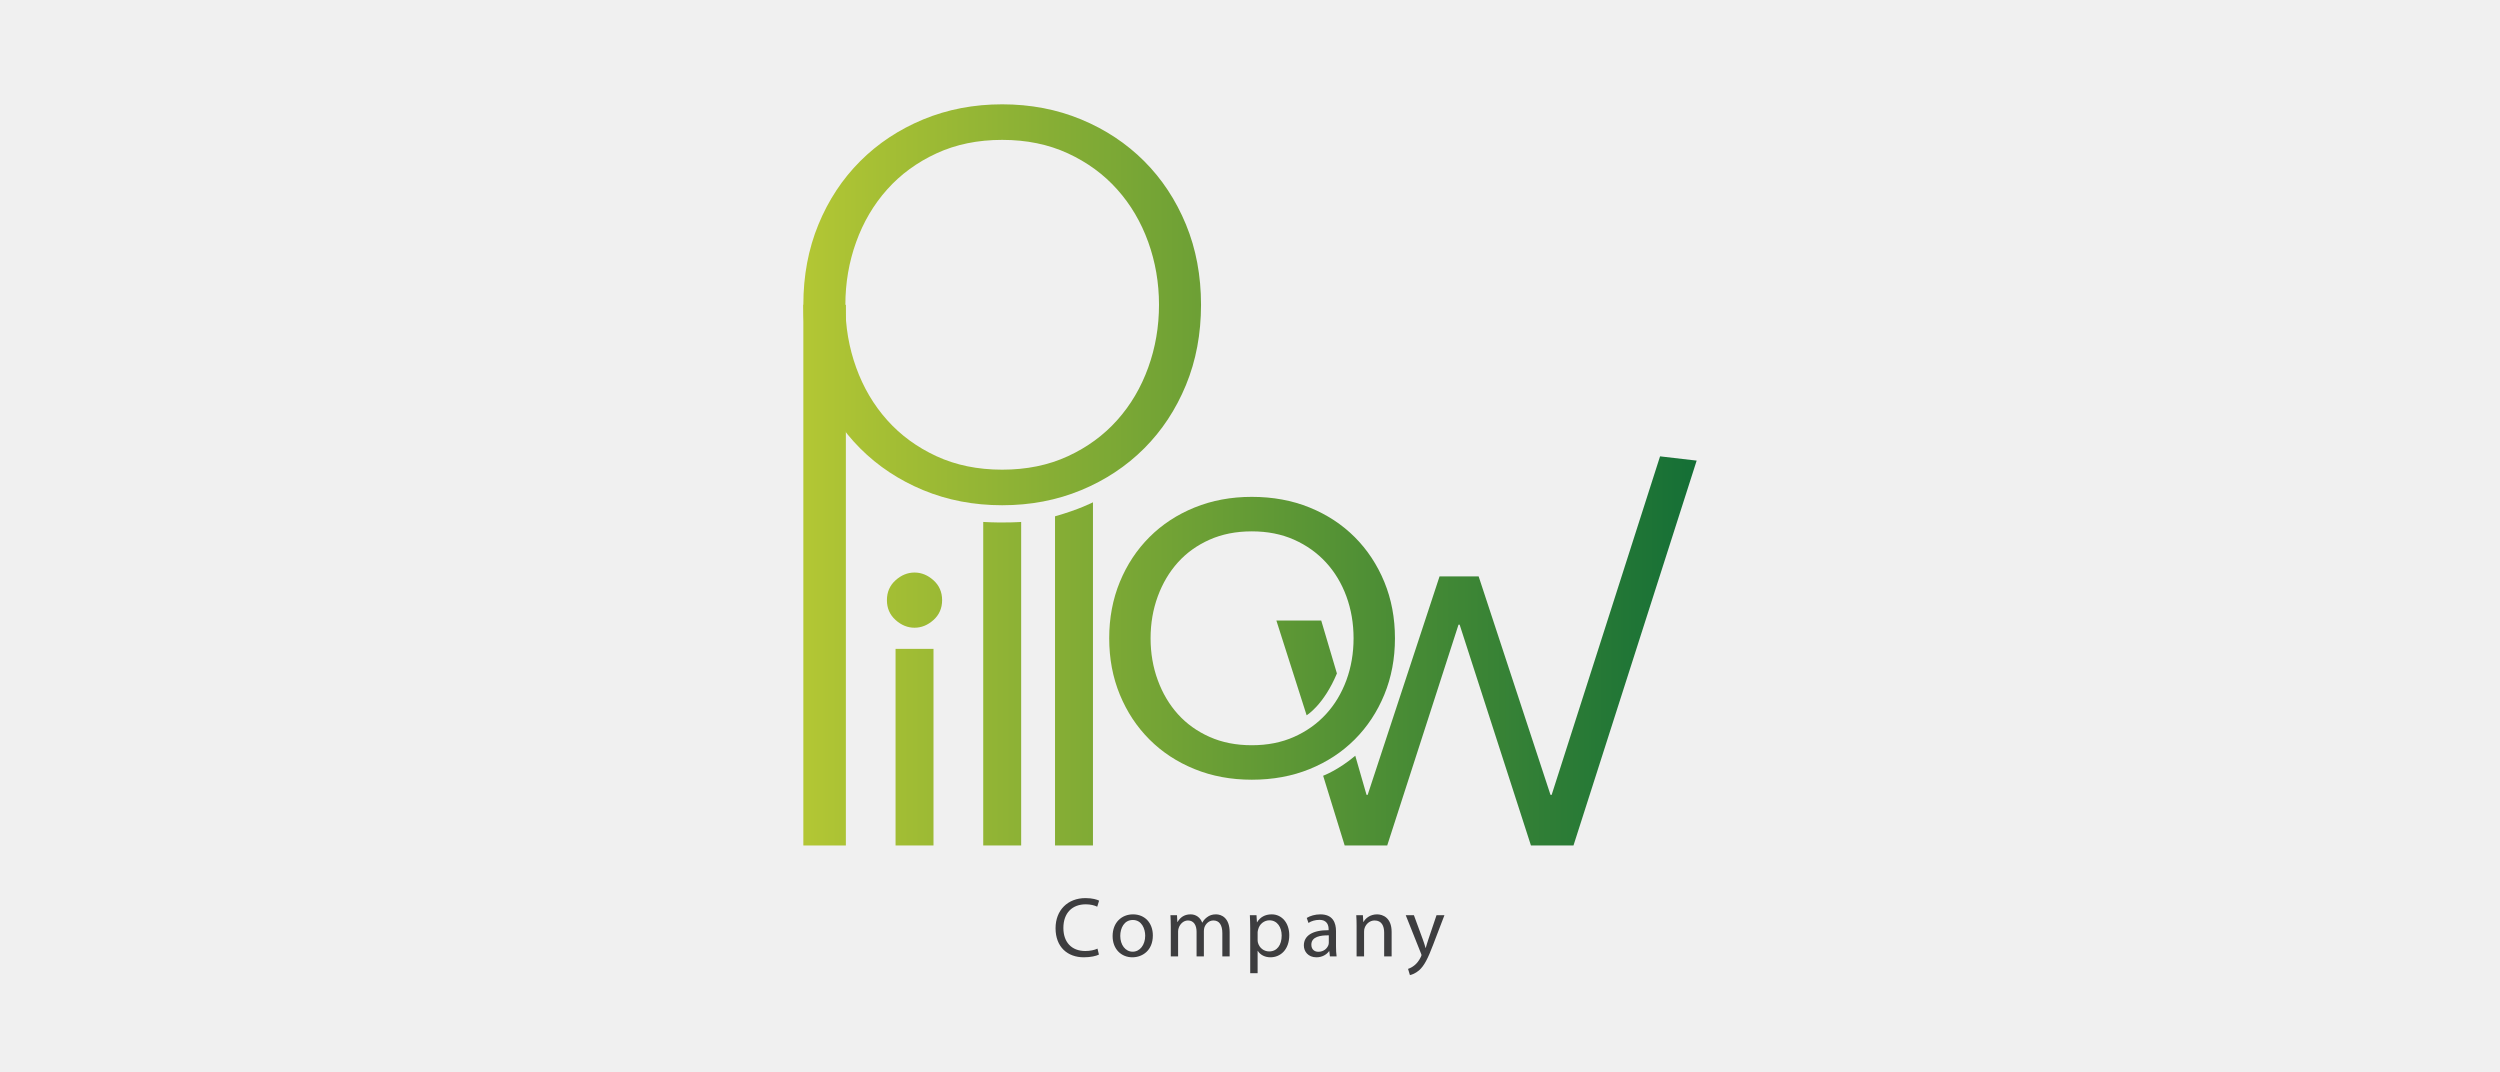
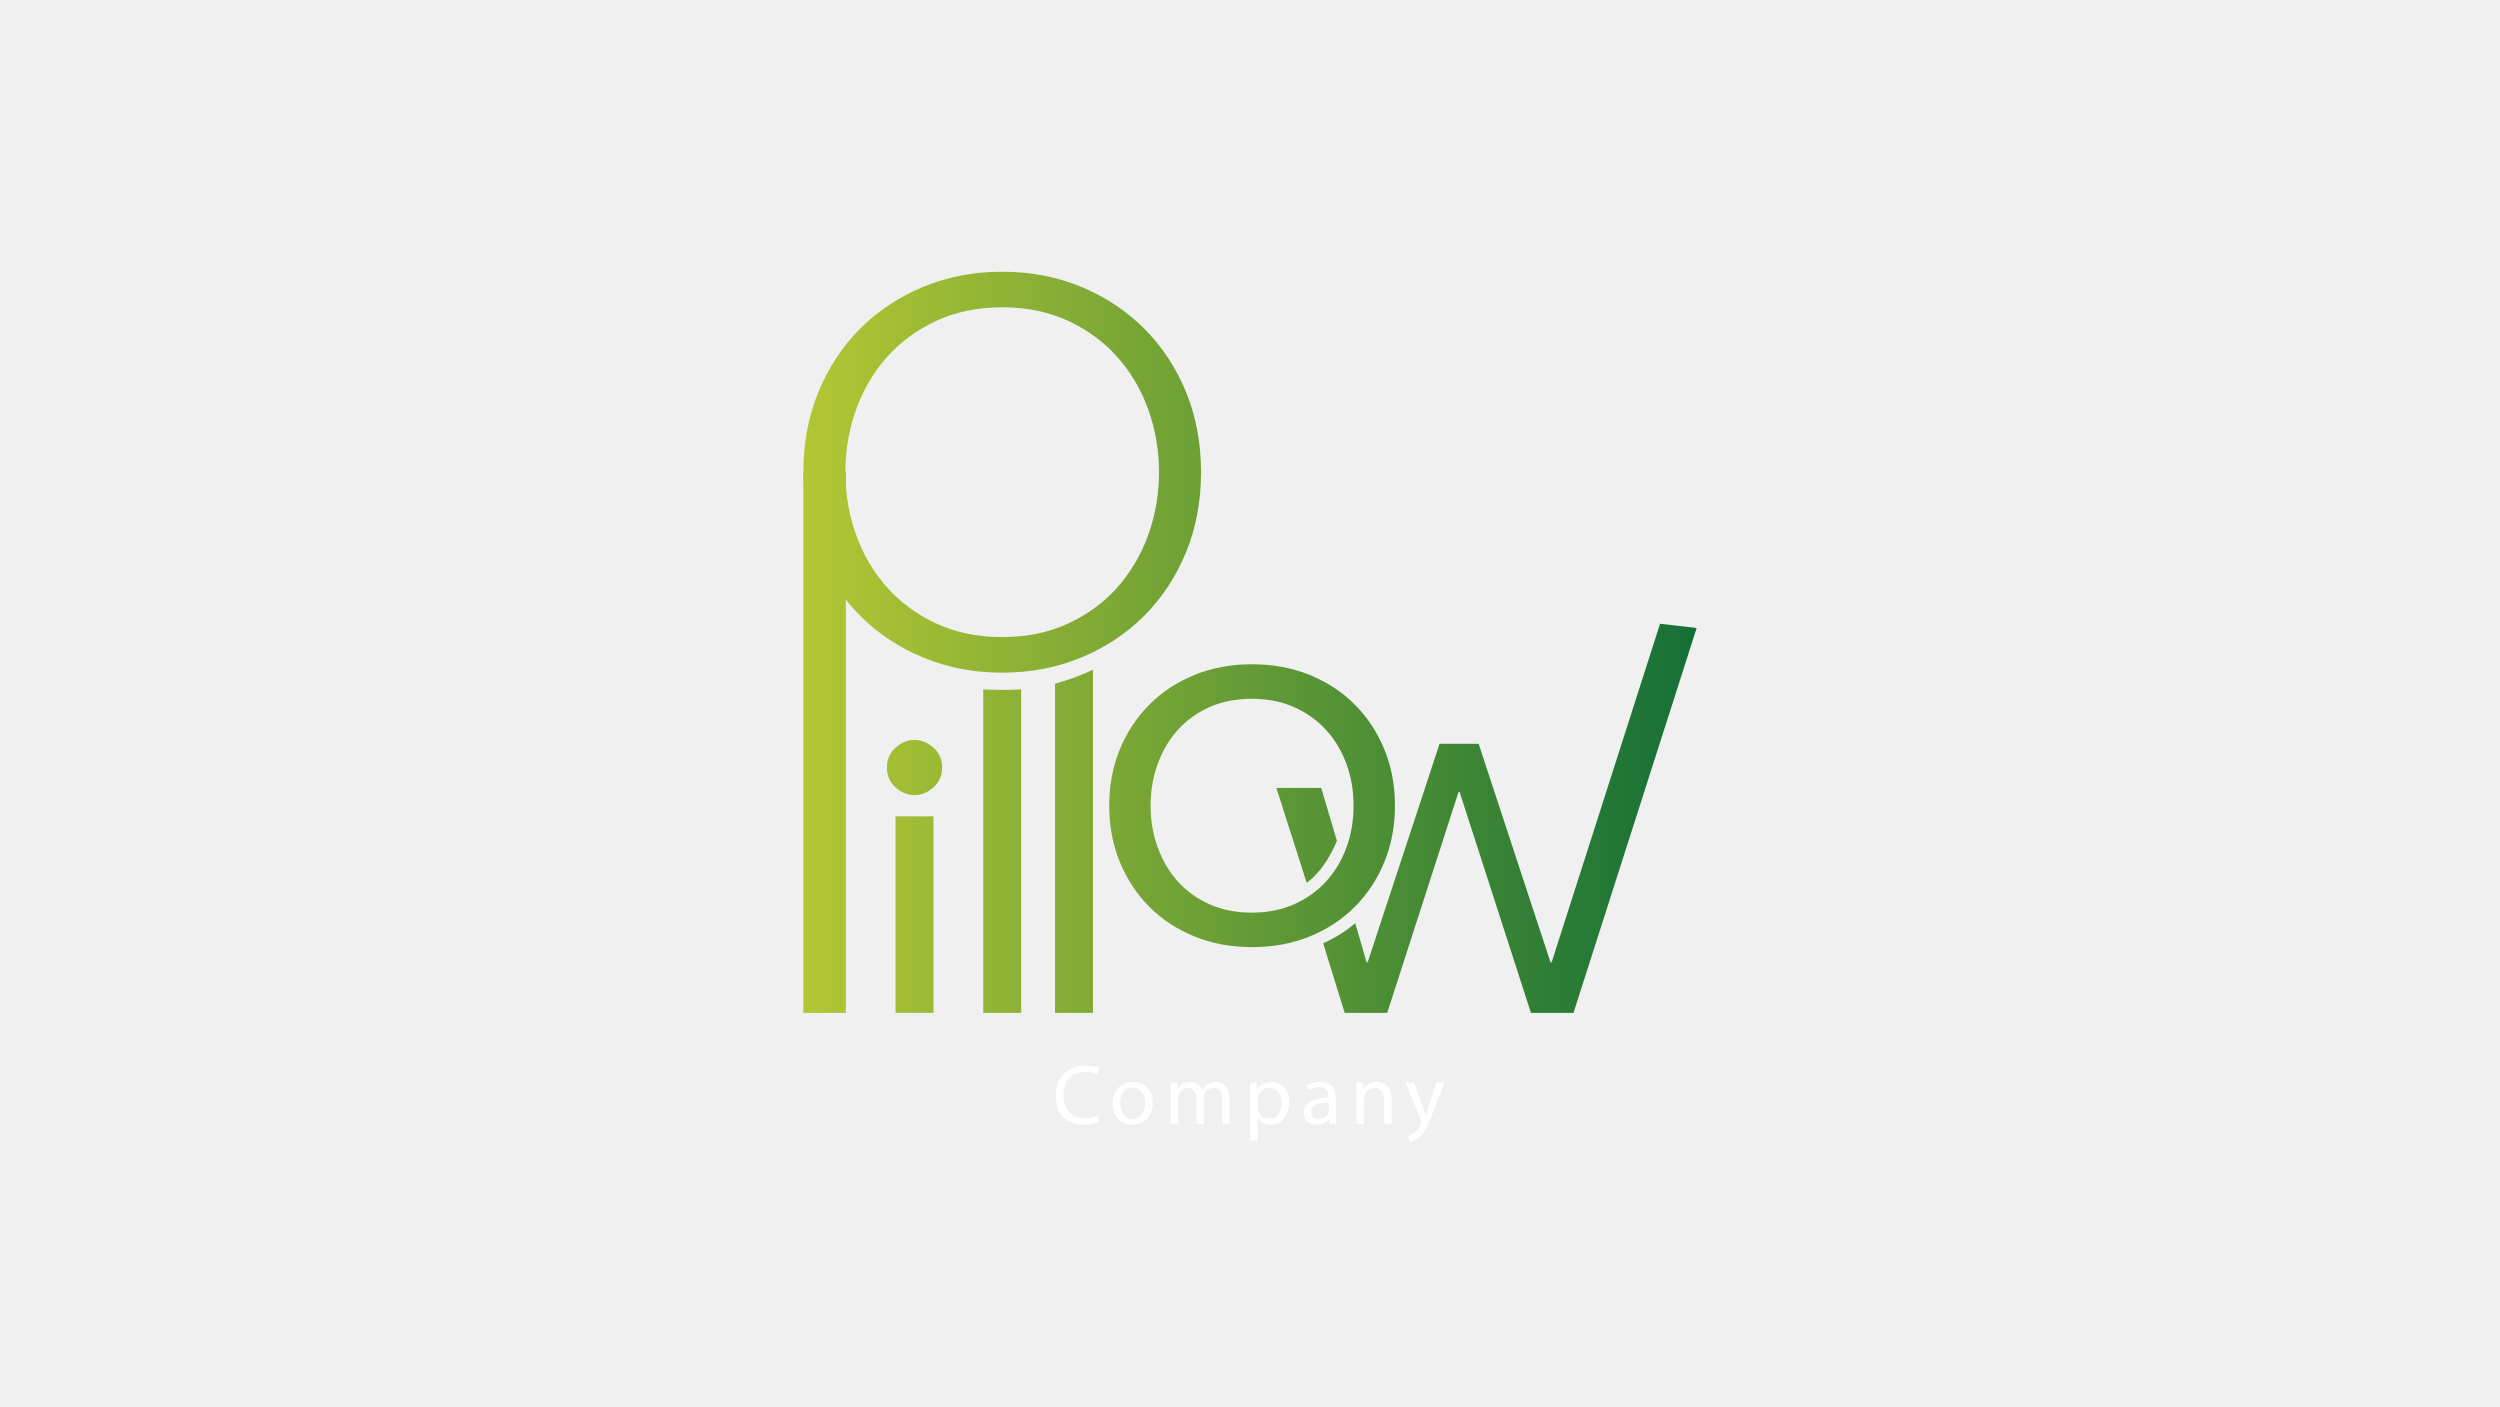
- <svg xmlns="http://www.w3.org/2000/svg" version="1.1" id="Capa_1" x="0px" y="0px" viewBox="0 0 364 156" enable-background="new 0 0 364 156" xml:space="preserve">
+ <svg xmlns="http://www.w3.org/2000/svg" version="1.1" id="Capa_1" x="0px" y="0px" width="1920px" height="1080px" viewBox="0 0 1920 1080" enable-background="new 0 0 1920 1080" xml:space="preserve">
  <g>
-     <linearGradient id="SVGID_1_" gradientUnits="userSpaceOnUse" x1="-469.462" y1="287.769" x2="-303.423" y2="287.769" gradientTransform="matrix(1 0 0 -1 564 391)">
+     <linearGradient id="SVGID_1_" gradientUnits="userSpaceOnUse" x1="-575.98" y1="748.273" x2="-409.951" y2="748.273" gradientTransform="matrix(5.2747 0 0 5.2747 3536.808 -3273.852)">
      <stop offset="0.006" style="stop-color:#CDD534" />
      <stop offset="1" style="stop-color:#046636" />
    </linearGradient>
-     <path fill="url(#SVGID_1_)" d="M137.172,87.381c0,1.169-0.418,2.135-1.255,2.889c-0.836,0.752-1.759,1.127-2.763,1.127   c-1.005,0-1.924-0.375-2.763-1.127c-0.838-0.754-1.255-1.72-1.255-2.889c0-1.175,0.417-2.137,1.255-2.892   c0.839-0.753,1.758-1.128,2.763-1.128c1.003,0,1.926,0.375,2.763,1.128C136.753,85.244,137.172,86.206,137.172,87.381z    M135.917,123.102h-5.525V94.479h5.525V123.102z" />
-     <linearGradient id="SVGID_2_" gradientUnits="userSpaceOnUse" x1="-469.46" y1="291.451" x2="-303.425" y2="291.451" gradientTransform="matrix(1 0 0 -1 564 391)">
+     <path fill="url(#SVGID_1_)" d="M723.545,589.482c0,6.166-2.205,11.262-6.62,15.238c-4.409,3.967-9.278,5.944-14.574,5.944   c-5.301,0-10.148-1.978-14.574-5.944c-4.42-3.977-6.619-9.072-6.619-15.238c0-6.198,2.199-11.272,6.619-15.255   c4.426-3.972,9.273-5.95,14.574-5.95c5.291,0,10.159,1.979,14.574,5.95C721.334,578.21,723.545,583.284,723.545,589.482z    M716.925,777.9h-29.143V626.922h29.143V777.9z" />
+     <linearGradient id="SVGID_2_" gradientUnits="userSpaceOnUse" x1="-575.975" y1="744.592" x2="-409.955" y2="744.592" gradientTransform="matrix(5.2747 0 0 5.2747 3536.808 -3273.852)">
      <stop offset="0.006" style="stop-color:#CDD534" />
      <stop offset="1" style="stop-color:#046636" />
    </linearGradient>
-     <path fill="url(#SVGID_2_)" d="M148.682,75.996v47.105h-5.525V75.996C146.336,76.176,148.682,75.996,148.682,75.996z" />
-     <linearGradient id="SVGID_3_" gradientUnits="userSpaceOnUse" x1="-469.461" y1="292.883" x2="-303.426" y2="292.883" gradientTransform="matrix(1 0 0 -1 564 391)">
+     <path fill="url(#SVGID_2_)" d="M784.257,529.43v248.466h-29.143V529.43C771.882,530.379,784.257,529.43,784.257,529.43z" />
+     <linearGradient id="SVGID_3_" gradientUnits="userSpaceOnUse" x1="-575.976" y1="743.16" x2="-409.955" y2="743.16" gradientTransform="matrix(5.2747 0 0 5.2747 3536.808 -3273.852)">
      <stop offset="0.006" style="stop-color:#CDD534" />
      <stop offset="1" style="stop-color:#046636" />
    </linearGradient>
-     <path fill="url(#SVGID_3_)" d="M159.136,73.134v49.968h-5.525V75.175C157.082,74.201,159.136,73.134,159.136,73.134z" />
-     <linearGradient id="SVGID_4_" gradientUnits="userSpaceOnUse" x1="-469.459" y1="298.066" x2="-303.428" y2="298.066" gradientTransform="matrix(1 0 0 -1 564 391)">
+     <path fill="url(#SVGID_3_)" d="M839.398,514.333V777.9h-29.143V525.099C828.564,519.961,839.398,514.333,839.398,514.333z" />
+     <linearGradient id="SVGID_4_" gradientUnits="userSpaceOnUse" x1="-575.979" y1="737.977" x2="-409.948" y2="737.977" gradientTransform="matrix(5.2747 0 0 5.2747 3536.808 -3273.852)">
      <stop offset="0.006" style="stop-color:#CDD534" />
      <stop offset="1" style="stop-color:#046636" />
    </linearGradient>
-     <path fill="url(#SVGID_4_)" d="M203.105,92.936c0,2.957-0.516,5.692-1.547,8.201c-1.035,2.516-2.471,4.688-4.311,6.53   c-1.844,1.844-4.033,3.281-6.572,4.312c-2.541,1.033-5.344,1.547-8.415,1.547c-3.015,0-5.79-0.514-8.329-1.547   c-2.542-1.029-4.731-2.468-6.571-4.312c-1.842-1.842-3.279-4.017-4.313-6.53c-1.032-2.509-1.547-5.244-1.547-8.201   c0-2.959,0.515-5.693,1.547-8.205c1.034-2.511,2.471-4.688,4.313-6.529c1.84-1.841,4.029-3.277,6.571-4.31   c2.539-1.033,5.314-1.549,8.329-1.549c3.071,0,5.874,0.516,8.415,1.549c2.539,1.032,4.73,2.469,6.572,4.31   c1.84,1.842,3.275,4.02,4.311,6.529C202.59,87.241,203.105,89.977,203.105,92.936z M197.08,92.936c0-2.177-0.352-4.213-1.047-6.112   c-0.699-1.896-1.688-3.54-2.973-4.938c-1.285-1.395-2.832-2.498-4.646-3.307c-1.814-0.808-3.863-1.213-6.153-1.213   c-2.289,0-4.338,0.405-6.151,1.213c-1.815,0.809-3.351,1.912-4.606,3.307c-1.257,1.398-2.231,3.042-2.929,4.938   c-0.699,1.899-1.05,3.937-1.05,6.112s0.351,4.215,1.05,6.109c0.697,1.896,1.672,3.546,2.929,4.939   c1.255,1.396,2.792,2.496,4.606,3.306c1.813,0.812,3.862,1.216,6.151,1.216c2.29,0,4.338-0.404,6.153-1.216   c1.813-0.81,3.361-1.908,4.646-3.306c1.285-1.395,2.271-3.043,2.973-4.939C196.729,97.148,197.08,95.111,197.08,92.936z" />
-     <linearGradient id="SVGID_5_" gradientUnits="userSpaceOnUse" x1="-469.473" y1="293.751" x2="-303.416" y2="293.751" gradientTransform="matrix(1 0 0 -1 564 391)">
+     <path fill="url(#SVGID_4_)" d="M1071.323,618.783c0,15.598-2.722,30.023-8.16,43.258c-5.459,13.271-13.034,24.729-22.739,34.444   c-9.727,9.727-21.273,17.307-34.666,22.744c-13.402,5.449-28.188,8.16-44.387,8.16c-15.903,0-30.54-2.711-43.933-8.16   c-13.408-5.428-24.955-13.018-34.66-22.744c-9.716-9.716-17.296-21.188-22.75-34.444c-5.443-13.234-8.16-27.66-8.16-43.258   c0-15.607,2.717-30.029,8.16-43.279c5.454-13.244,13.034-24.728,22.75-34.438c9.705-9.711,21.252-17.285,34.66-22.734   c13.393-5.448,28.029-8.17,43.933-8.17c16.199,0,30.984,2.722,44.387,8.17c13.393,5.443,24.95,13.023,34.666,22.734   c9.705,9.716,17.274,21.204,22.739,34.438C1068.606,588.744,1071.323,603.176,1071.323,618.783z M1039.543,618.783   c0-11.483-1.856-22.223-5.522-32.239c-3.688-10.001-8.904-18.672-15.682-26.046c-6.778-7.358-14.938-13.177-24.507-17.444   c-9.568-4.262-20.376-6.397-32.455-6.397c-12.074,0-22.882,2.136-32.445,6.397c-9.573,4.268-17.676,10.086-24.295,17.444   c-6.631,7.374-11.768,16.045-15.45,26.046c-3.687,10.017-5.538,20.767-5.538,32.239s1.852,22.233,5.538,32.224   c3.677,10.001,8.819,18.704,15.45,26.052c6.619,7.363,14.727,13.166,24.295,17.438c9.563,4.282,20.371,6.414,32.445,6.414   c12.079,0,22.882-2.132,32.455-6.414c9.563-4.272,17.729-10.064,24.507-17.438c6.777-7.358,11.979-16.051,15.682-26.052   C1037.691,641,1039.543,630.256,1039.543,618.783z" />
+     <linearGradient id="SVGID_5_" gradientUnits="userSpaceOnUse" x1="-575.998" y1="742.291" x2="-409.932" y2="742.291" gradientTransform="matrix(5.2747 0 0 5.2747 3536.808 -3273.852)">
      <stop offset="0.006" style="stop-color:#CDD534" />
      <stop offset="1" style="stop-color:#046636" />
    </linearGradient>
-     <path fill="url(#SVGID_5_)" d="M190.246,104.146l-4.406-13.795h6.531l2.283,7.705C192.717,102.68,190.246,104.146,190.246,104.146z   " />
-     <linearGradient id="SVGID_6_" gradientUnits="userSpaceOnUse" x1="-469.462" y1="296.228" x2="-303.425" y2="296.228" gradientTransform="matrix(1 0 0 -1 564 391)">
+     <path fill="url(#SVGID_5_)" d="M1003.495,677.913l-23.24-72.765h34.449l12.042,40.642   C1016.529,670.181,1003.495,677.913,1003.495,677.913z" />
+     <linearGradient id="SVGID_6_" gradientUnits="userSpaceOnUse" x1="-575.981" y1="739.814" x2="-409.945" y2="739.814" gradientTransform="matrix(5.2747 0 0 5.2747 3536.808 -3273.852)">
      <stop offset="0.006" style="stop-color:#CDD534" />
      <stop offset="1" style="stop-color:#046636" />
    </linearGradient>
-     <path fill="url(#SVGID_6_)" d="M247.035,67.065L229.1,123.1h-6.195l-10.381-32.146h-0.166L201.979,123.1h-6.195l-3.135-10.15   c0,0,2.191-0.811,4.678-2.914l1.641,5.697h0.164l10.467-31.81h5.691l10.463,31.81h0.168l15.783-49.289" />
+     <path fill="url(#SVGID_6_)" d="M1303.042,482.321l-94.603,295.568h-32.677l-54.757-169.561h-0.876l-54.746,169.561h-32.677   l-16.536-53.538c0,0,11.557-4.277,24.675-15.37l8.656,30.05h0.865l55.21-167.789h30.019l55.189,167.789h0.886l83.251-259.986" />
    <g>
-       <linearGradient id="SVGID_7_" gradientUnits="userSpaceOnUse" x1="-469.46" y1="307.261" x2="-303.43" y2="307.261" gradientTransform="matrix(1 0 0 -1 564 391)">
+       <linearGradient id="SVGID_7_" gradientUnits="userSpaceOnUse" x1="-575.982" y1="728.782" x2="-409.939" y2="728.782" gradientTransform="matrix(5.2747 0 0 5.2747 3536.808 -3273.852)">
        <stop offset="0.006" style="stop-color:#CDD534" />
        <stop offset="1" style="stop-color:#046636" />
      </linearGradient>
-       <path fill="url(#SVGID_7_)" d="M123.157,123.102h-6.19V44.377h6.19V123.102z" />
-       <linearGradient id="SVGID_8_" gradientUnits="userSpaceOnUse" x1="-469.461" y1="346.623" x2="-303.426" y2="346.623" gradientTransform="matrix(1 0 0 -1 564 391)">
+       <path fill="url(#SVGID_7_)" d="M649.619,777.9h-32.65V362.647h32.65V777.9z" />
+       <linearGradient id="SVGID_8_" gradientUnits="userSpaceOnUse" x1="-575.981" y1="689.419" x2="-409.946" y2="689.419" gradientTransform="matrix(5.2747 0 0 5.2747 3536.808 -3273.852)">
        <stop offset="0.006" style="stop-color:#CDD534" />
        <stop offset="1" style="stop-color:#046636" />
      </linearGradient>
-       <path fill="url(#SVGID_8_)" d="M174.869,44.377c0,4.235-0.729,8.13-2.194,11.687c-1.468,3.56-3.494,6.633-6.082,9.222    c-2.589,2.591-5.648,4.616-9.178,6.081c-3.534,1.462-7.364,2.197-11.496,2.197c-4.133,0-7.963-0.735-11.494-2.197    c-3.53-1.464-6.59-3.489-9.179-6.081c-2.589-2.588-4.617-5.662-6.082-9.222c-1.464-3.557-2.198-7.452-2.198-11.687    c0-4.238,0.733-8.134,2.198-11.693c1.464-3.555,3.492-6.628,6.082-9.219c2.589-2.588,5.648-4.612,9.179-6.078    c3.531-1.463,7.361-2.198,11.494-2.198c4.132,0,7.962,0.735,11.496,2.198c3.53,1.466,6.589,3.49,9.178,6.078    c2.587,2.591,4.614,5.664,6.082,9.219C174.14,36.243,174.869,40.14,174.869,44.377z M168.751,44.377    c0-3.188-0.524-6.239-1.57-9.14c-1.048-2.905-2.55-5.455-4.512-7.65c-1.961-2.2-4.352-3.948-7.179-5.256    c-2.825-1.305-6.015-1.965-9.572-1.965s-6.747,0.66-9.57,1.965c-2.827,1.308-5.22,3.056-7.181,5.256    c-1.962,2.195-3.464,4.746-4.51,7.65c-1.048,2.901-1.57,5.952-1.57,9.14c0,3.19,0.522,6.236,1.57,9.139    c1.046,2.902,2.548,5.453,4.51,7.65c1.961,2.198,4.354,3.952,7.181,5.257c2.823,1.306,6.014,1.962,9.57,1.962    s6.747-0.656,9.572-1.962c2.827-1.305,5.218-3.059,7.179-5.257c1.962-2.197,3.464-4.748,4.512-7.65    C168.228,50.613,168.751,47.567,168.751,44.377z" />
-       <linearGradient id="SVGID_9_" gradientUnits="userSpaceOnUse" x1="123.157" y1="68.247" x2="123.157" y2="68.247">
-         <stop offset="0.006" style="stop-color:#CDD534" />
-         <stop offset="1" style="stop-color:#046636" />
-       </linearGradient>
-       <line fill="url(#SVGID_9_)" x1="123.157" y1="62.931" x2="123.157" y2="73.563" />
+       <path fill="url(#SVGID_8_)" d="M922.386,362.647c0,22.339-3.845,42.884-11.572,61.646c-7.743,18.777-18.431,34.987-32.081,48.644    c-13.656,13.666-29.792,24.348-48.411,32.075c-18.642,7.712-38.844,11.589-60.639,11.589c-21.8,0-42.003-3.877-60.628-11.589    c-18.619-7.722-34.76-18.403-48.416-32.075c-13.656-13.651-24.354-29.866-32.081-48.644    c-7.723-18.763-11.594-39.308-11.594-61.646c0-22.354,3.866-42.904,11.594-61.677c7.722-18.752,18.419-34.961,32.081-48.628    c13.656-13.651,29.791-24.327,48.416-32.06c18.625-7.717,38.828-11.594,60.628-11.594c21.795,0,41.997,3.876,60.639,11.594    c18.619,7.732,34.755,18.409,48.411,32.06c13.646,13.667,24.338,29.876,32.081,48.628    C918.541,319.743,922.386,340.299,922.386,362.647z M890.115,362.647c0-16.815-2.764-32.908-8.281-48.211    c-5.528-15.323-13.451-28.773-23.8-40.351c-10.344-11.604-22.955-20.825-37.867-27.724c-14.901-6.884-31.728-10.365-50.489-10.365    c-18.763,0-35.589,3.481-50.479,10.365c-14.911,6.899-27.534,16.12-37.878,27.724c-10.349,11.578-18.271,25.034-23.789,40.351    c-5.527,15.303-8.281,31.396-8.281,48.211c0,16.827,2.754,32.894,8.281,48.206c5.518,15.308,13.44,28.764,23.789,40.352    c10.344,11.594,22.967,20.846,37.878,27.729c14.891,6.889,31.722,10.349,50.479,10.349c18.757,0,35.588-3.46,50.489-10.349    c14.912-6.884,27.523-16.136,37.867-27.729c10.349-11.588,18.271-25.044,23.8-40.352    C887.356,395.541,890.115,379.475,890.115,362.647z" />
+       <line fill="none" x1="649.619" y1="460.516" x2="649.619" y2="516.596" />
    </g>
-     <linearGradient id="SVGID_10_" gradientUnits="userSpaceOnUse" x1="116.966" y1="79.965" x2="116.966" y2="79.965">
-       <stop offset="0.006" style="stop-color:#CDD534" />
-       <stop offset="1" style="stop-color:#046636" />
-     </linearGradient>
-     <line fill="url(#SVGID_10_)" x1="116.966" y1="40.075" x2="116.966" y2="119.854" />
+     <line fill="none" x1="616.964" y1="339.956" x2="616.964" y2="760.769" />
  </g>
  <g>
-     <path fill="#3D3D3F" d="M160.004,138.987c-0.383,0.198-1.188,0.396-2.203,0.396c-2.354,0-4.112-1.484-4.112-4.234   c0-2.625,1.77-4.386,4.36-4.386c1.026,0,1.695,0.226,1.98,0.371l-0.273,0.882c-0.395-0.198-0.977-0.347-1.67-0.347   c-1.958,0-3.258,1.251-3.258,3.442c0,2.055,1.176,3.355,3.195,3.355c0.667,0,1.338-0.136,1.771-0.346L160.004,138.987z" />
-     <path fill="#3D3D3F" d="M167.854,136.202c0,2.215-1.547,3.181-2.983,3.181c-1.61,0-2.875-1.188-2.875-3.083   c0-1.993,1.327-3.17,2.973-3.17C166.691,133.13,167.854,134.381,167.854,136.202z M163.11,136.262c0,1.313,0.744,2.305,1.811,2.305   c1.039,0,1.82-0.978,1.82-2.328c0-1.016-0.51-2.29-1.797-2.29C163.67,133.948,163.11,135.137,163.11,136.262z" />
-     <path fill="#3D3D3F" d="M170.466,134.875c0-0.63-0.024-1.125-0.049-1.622h0.953l0.05,0.979h0.038   c0.334-0.57,0.891-1.103,1.895-1.103c0.804,0,1.424,0.494,1.685,1.201h0.023c0.186-0.348,0.432-0.595,0.681-0.78   c0.359-0.274,0.744-0.421,1.313-0.421c0.807,0,1.982,0.521,1.982,2.602v3.516h-1.065v-3.38c0-1.166-0.433-1.847-1.3-1.847   c-0.632,0-1.102,0.46-1.3,0.979c-0.05,0.159-0.087,0.347-0.087,0.547v3.701h-1.065v-3.59c0-0.956-0.419-1.637-1.25-1.637   c-0.669,0-1.177,0.545-1.351,1.091c-0.061,0.149-0.088,0.347-0.088,0.532v3.604h-1.064V134.875z" />
-     <path fill="#3D3D3F" d="M182.031,135.21c0-0.768-0.027-1.387-0.051-1.957h0.966l0.063,1.027h0.023   c0.434-0.729,1.153-1.15,2.131-1.15c1.461,0,2.553,1.227,2.553,3.034c0,2.155-1.326,3.219-2.738,3.219   c-0.792,0-1.486-0.346-1.846-0.94h-0.023v3.257h-1.078V135.21z M183.109,136.809c0,0.16,0.012,0.31,0.048,0.445   c0.2,0.754,0.855,1.274,1.635,1.274c1.151,0,1.82-0.939,1.82-2.314c0-1.188-0.63-2.217-1.782-2.217   c-0.744,0-1.449,0.52-1.646,1.338c-0.039,0.136-0.074,0.297-0.074,0.433V136.809z" />
-     <path fill="#3D3D3F" d="M194.523,137.811c0,0.521,0.025,1.027,0.087,1.437h-0.977l-0.087-0.755h-0.037   c-0.336,0.47-0.979,0.891-1.832,0.891c-1.217,0-1.836-0.854-1.836-1.721c0-1.448,1.289-2.242,3.605-2.229v-0.126   c0-0.48-0.135-1.387-1.361-1.374c-0.57,0-1.154,0.161-1.573,0.447l-0.249-0.73c0.496-0.309,1.227-0.521,1.982-0.521   c1.834,0,2.277,1.251,2.277,2.438V137.811z M193.473,136.188c-1.189-0.024-2.541,0.186-2.541,1.351c0,0.718,0.472,1.04,1.017,1.04   c0.794,0,1.3-0.496,1.476-1.004c0.035-0.124,0.049-0.247,0.049-0.348V136.188z" />
-     <path fill="#3D3D3F" d="M197.521,134.875c0-0.63-0.013-1.125-0.05-1.622h0.965l0.063,0.992h0.023   c0.299-0.559,0.994-1.115,1.982-1.115c0.83,0,2.117,0.494,2.117,2.55v3.567h-1.088v-3.454c0-0.966-0.36-1.772-1.388-1.772   c-0.706,0-1.264,0.507-1.462,1.116c-0.049,0.135-0.074,0.321-0.074,0.507v3.604h-1.089V134.875z" />
-     <path fill="#3D3D3F" d="M205.865,133.253l1.301,3.541c0.148,0.398,0.297,0.868,0.395,1.228h0.025   c0.111-0.359,0.236-0.818,0.385-1.251l1.188-3.518h1.152l-1.635,4.272c-0.78,2.057-1.313,3.096-2.057,3.754   c-0.543,0.458-1.064,0.644-1.336,0.692l-0.271-0.903c0.271-0.088,0.631-0.261,0.951-0.532c0.298-0.236,0.656-0.657,0.916-1.215   c0.05-0.112,0.088-0.198,0.088-0.26c0-0.063-0.025-0.148-0.088-0.284l-2.203-5.524H205.865z" />
+     <path fill="#FFFFFF" d="M843.978,861.689c-2.021,1.045-6.267,2.089-11.62,2.089c-12.417,0-21.69-7.827-21.69-22.333   c0-13.846,9.337-23.135,22.998-23.135c5.412,0,8.94,1.191,10.444,1.957l-1.44,4.652c-2.083-1.045-5.153-1.831-8.809-1.831   c-10.328,0-17.185,6.599-17.185,18.156c0,10.839,6.202,17.696,16.853,17.696c3.518,0,7.058-0.717,9.341-1.825L843.978,861.689z" />
+     <path fill="#FFFFFF" d="M885.384,847c0,11.683-8.16,16.778-15.734,16.778c-8.492,0-15.165-6.267-15.165-16.262   c0-10.513,7-16.721,15.682-16.721C879.249,830.796,885.384,837.395,885.384,847z M860.36,847.316   c0,6.926,3.925,12.158,9.553,12.158c5.48,0,9.6-5.159,9.6-12.28c0-5.358-2.689-12.079-9.479-12.079   C863.314,835.11,860.36,841.382,860.36,847.316z" />
+     <path fill="#FFFFFF" d="M899.161,840c0-3.323-0.126-5.934-0.258-8.556h5.026l0.264,5.164h0.2c1.763-3.007,4.7-5.818,9.996-5.818   c4.241,0,7.511,2.606,8.888,6.335h0.121c0.981-1.835,2.279-3.138,3.593-4.114c1.894-1.445,3.924-2.221,6.925-2.221   c4.258,0,10.455,2.748,10.455,13.726v18.546h-5.617v-17.829c0-6.15-2.284-9.742-6.857-9.742c-3.334,0-5.813,2.427-6.857,5.164   c-0.264,0.839-0.459,1.83-0.459,2.885v19.522h-5.617v-18.937c0-5.043-2.211-8.635-6.594-8.635c-3.529,0-6.208,2.875-7.126,5.755   c-0.322,0.786-0.464,1.83-0.464,2.806v19.011h-5.612V840H899.161z" />
+     <path fill="#FFFFFF" d="M960.164,841.768c0-4.052-0.143-7.316-0.27-10.323h5.096l0.332,5.417h0.121   c2.289-3.845,6.082-6.065,11.24-6.065c7.707,0,13.467,6.472,13.467,16.003c0,11.367-6.994,16.979-14.442,16.979   c-4.178,0-7.838-1.825-9.737-4.958h-0.121V876h-5.686V841.768z M965.85,850.201c0,0.844,0.063,1.636,0.253,2.348   c1.056,3.977,4.511,6.72,8.624,6.72c6.071,0,9.601-4.953,9.601-12.206c0-6.266-3.323-11.693-9.399-11.693   c-3.925,0-7.644,2.742-8.683,7.058c-0.206,0.717-0.39,1.566-0.39,2.284v5.49H965.85z" />
+     <path fill="#FFFFFF" d="M1026.056,855.486c0,2.748,0.132,5.417,0.459,7.58h-5.153l-0.459-3.982h-0.195   c-1.772,2.479-5.164,4.7-9.664,4.7c-6.419,0-9.684-4.505-9.684-9.078c0-7.638,6.799-11.826,19.016-11.758v-0.664   c0-2.532-0.713-7.316-7.18-7.248c-3.006,0-6.087,0.85-8.297,2.358l-1.313-3.851c2.616-1.63,6.472-2.748,10.454-2.748   c9.674,0,12.011,6.599,12.011,12.859v11.831H1026.056z M1020.517,846.926c-6.271-0.127-13.402,0.981-13.402,7.126   c0,3.787,2.489,5.485,5.364,5.485c4.188,0,6.857-2.616,7.785-5.295c0.185-0.654,0.259-1.304,0.259-1.836v-5.48H1020.517z" />
+     <path fill="#FFFFFF" d="M1041.869,840c0-3.323-0.068-5.934-0.264-8.556h5.09l0.332,5.232h0.121   c1.578-2.948,5.244-5.881,10.455-5.881c4.378,0,11.166,2.605,11.166,13.45v18.815h-5.738v-18.22c0-5.095-1.898-9.347-7.321-9.347   c-3.724,0-6.667,2.675-7.712,5.887c-0.258,0.712-0.391,1.693-0.391,2.675v19.01h-5.744V840H1041.869z" />
+     <path fill="#FFFFFF" d="M1085.881,831.444l6.863,18.678c0.78,2.1,1.566,4.579,2.083,6.478h0.132   c0.586-1.894,1.245-4.314,2.031-6.599l6.266-18.557h6.077l-8.624,22.533c-4.115,10.851-6.926,16.331-10.851,19.802   c-2.864,2.416-5.612,3.396-7.047,3.65l-1.43-4.764c1.43-0.464,3.328-1.376,5.017-2.806c1.571-1.245,3.46-3.466,4.831-6.409   c0.265-0.591,0.465-1.044,0.465-1.371c0-0.332-0.132-0.78-0.465-1.498l-11.62-29.138H1085.881z" />
  </g>
-   <rect x="-33.167" y="42.833" fill="none" width="101.333" height="76.333" />
-   <rect x="-40.833" y="5.833" fill="none" width="101.333" height="76.333" />
+   <rect x="-174.947" y="354.504" fill="none" width="534.504" height="402.636" />
+   <rect x="-215.383" y="159.339" fill="none" width="534.504" height="402.636" />
</svg>
